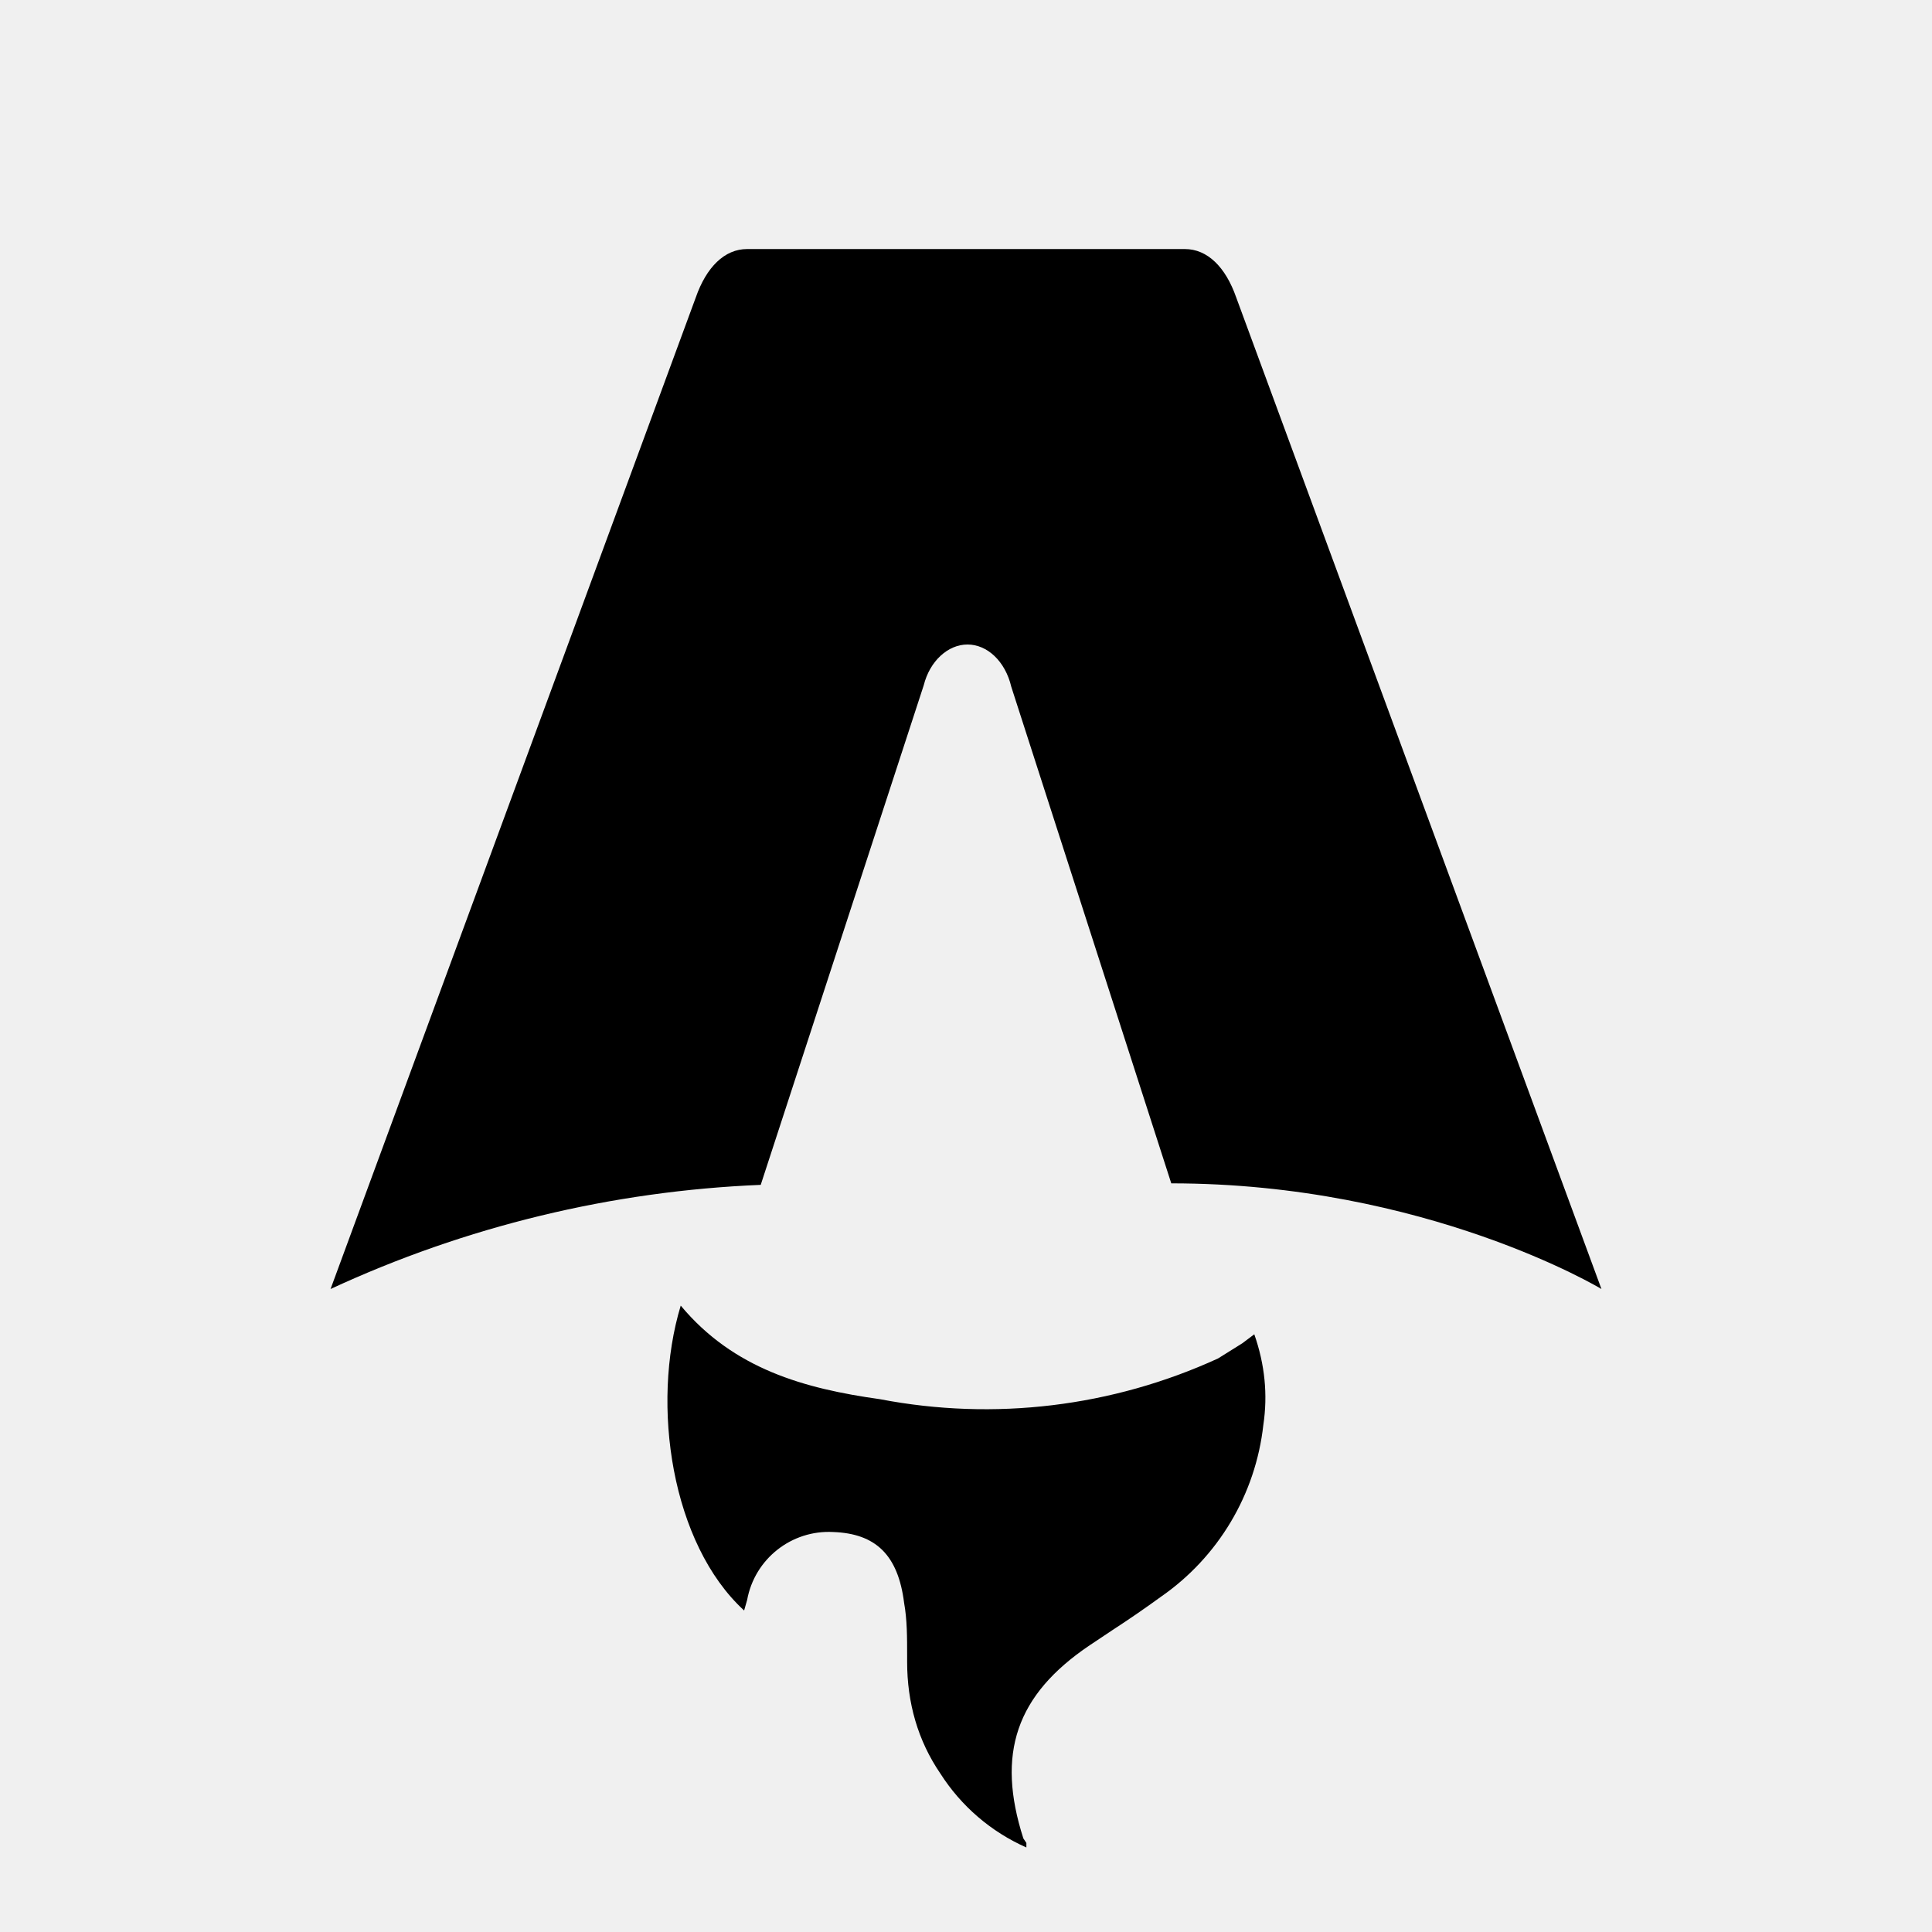
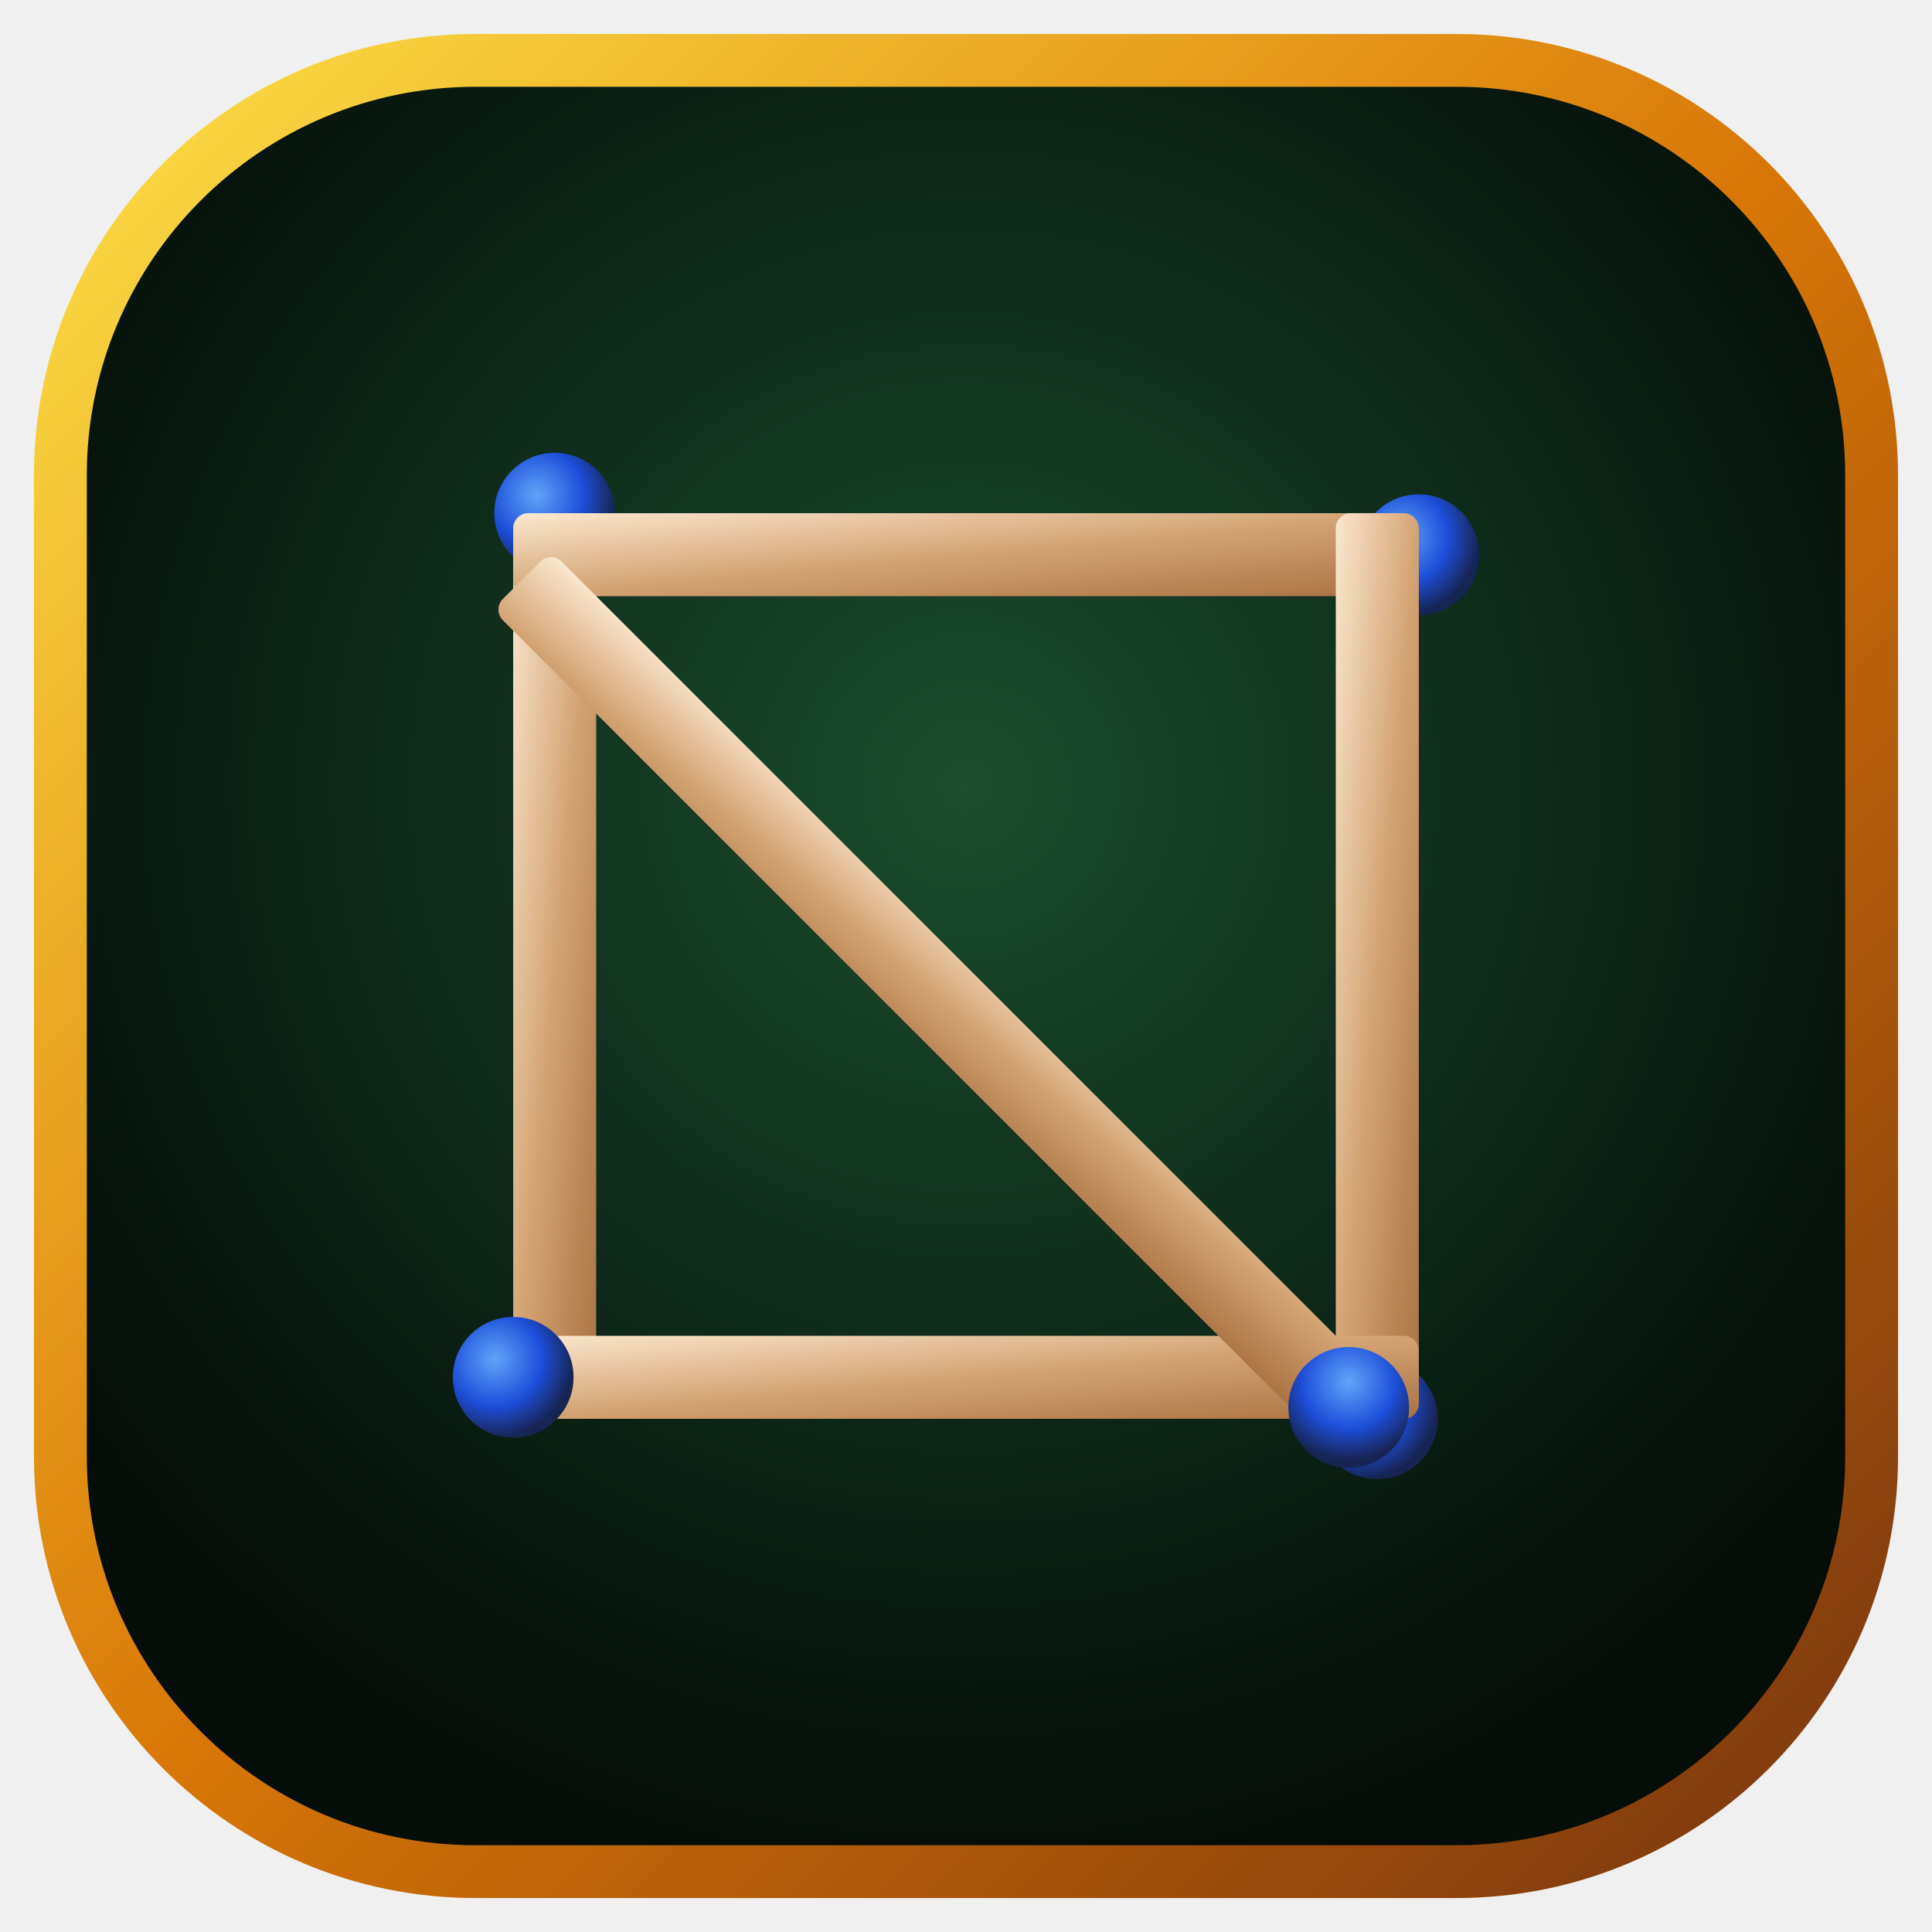
- <svg xmlns="http://www.w3.org/2000/svg" fill="none" viewBox="0 0 128 128">
-   <path d="M50.4 78.5a75.1 75.1 0 0 0-28.5 6.9l24.2-65.7c.7-2 1.9-3.2 3.4-3.2h29c1.5 0 2.7 1.2 3.4 3.2l24.2 65.7s-11.6-7-28.5-7L67 45.5c-.4-1.7-1.6-2.8-2.9-2.8-1.3 0-2.5 1.1-2.9 2.7L50.4 78.5Zm-1.1 28.2Zm-4.2-20.2c-2 6.6-.6 15.8 4.2 20.2a17.5 17.5 0 0 1 .2-.7 5.5 5.5 0 0 1 5.7-4.5c2.8.1 4.3 1.5 4.7 4.7.2 1.1.2 2.3.2 3.5v.4c0 2.7.7 5.2 2.2 7.4a13 13 0 0 0 5.7 4.9v-.3l-.2-.3c-1.8-5.6-.5-9.5 4.4-12.8l1.5-1a73 73 0 0 0 3.2-2.2 16 16 0 0 0 6.8-11.4c.3-2 .1-4-.6-6l-.8.6-1.6 1a37 37 0 0 1-22.4 2.7c-5-.7-9.7-2-13.2-6.2Z" />
-   <style>
-         path { fill: #000; }
-         @media (prefers-color-scheme: dark) {
-             path { fill: #FFF; }
-         }
-     </style>
+ <svg xmlns="http://www.w3.org/2000/svg" viewBox="0 0 512 512" fill="none">
+   <defs>
+     <radialGradient id="bgGlow" cx="50%" cy="40%" r="60%">
+       <stop offset="0%" stop-color="#1b4d2e" />
+       <stop offset="70%" stop-color="#0a1f13" />
+       <stop offset="100%" stop-color="#050d08" />
+     </radialGradient>
+     <linearGradient id="goldRim" x1="0%" y1="0%" x2="100%" y2="100%">
+       <stop offset="0%" stop-color="#fde047" />
+       <stop offset="50%" stop-color="#d97706" />
+       <stop offset="100%" stop-color="#78350f" />
+     </linearGradient>
+     <linearGradient id="woodGrad" x1="0%" y1="0%" x2="100%" y2="100%">
+       <stop offset="0%" stop-color="#fae8cf" />
+       <stop offset="50%" stop-color="#d4a373" />
+       <stop offset="100%" stop-color="#a97142" />
+     </linearGradient>
+     <radialGradient id="headGrad" cx="35%" cy="35%" r="65%">
+       <stop offset="0%" stop-color="#60a5fa" />
+       <stop offset="60%" stop-color="#1d4ed8" />
+       <stop offset="100%" stop-color="#172554" />
+     </radialGradient>
+   </defs>
+   <rect x="16" y="16" width="480" height="480" rx="110" fill="url(#bgGlow)" stroke="url(#goldRim)" stroke-width="14" />
+   <g transform="translate(136, 136)">
+     <rect x="0" y="0" width="22" height="240" rx="4" fill="url(#woodGrad)" />
+     <circle cx="11" cy="0" r="16" fill="url(#headGrad)" />
+     <rect x="0" y="0" width="240" height="22" rx="4" fill="url(#woodGrad)" />
+     <circle cx="240" cy="11" r="16" fill="url(#headGrad)" />
+     <rect x="218" y="0" width="22" height="240" rx="4" fill="url(#woodGrad)" />
+     <circle cx="229" cy="240" r="16" fill="url(#headGrad)" />
+     <rect x="0" y="218" width="240" height="22" rx="4" fill="url(#woodGrad)" />
+     <circle cx="0" cy="229" r="16" fill="url(#headGrad)" />
+     <g transform="rotate(45, 10, 10)">
+       <rect x="10" y="10" width="310" height="22" rx="4" fill="url(#woodGrad)" />
+       <circle cx="320" cy="21" r="16" fill="url(#headGrad)" />
+     </g>
+   </g>
</svg>
